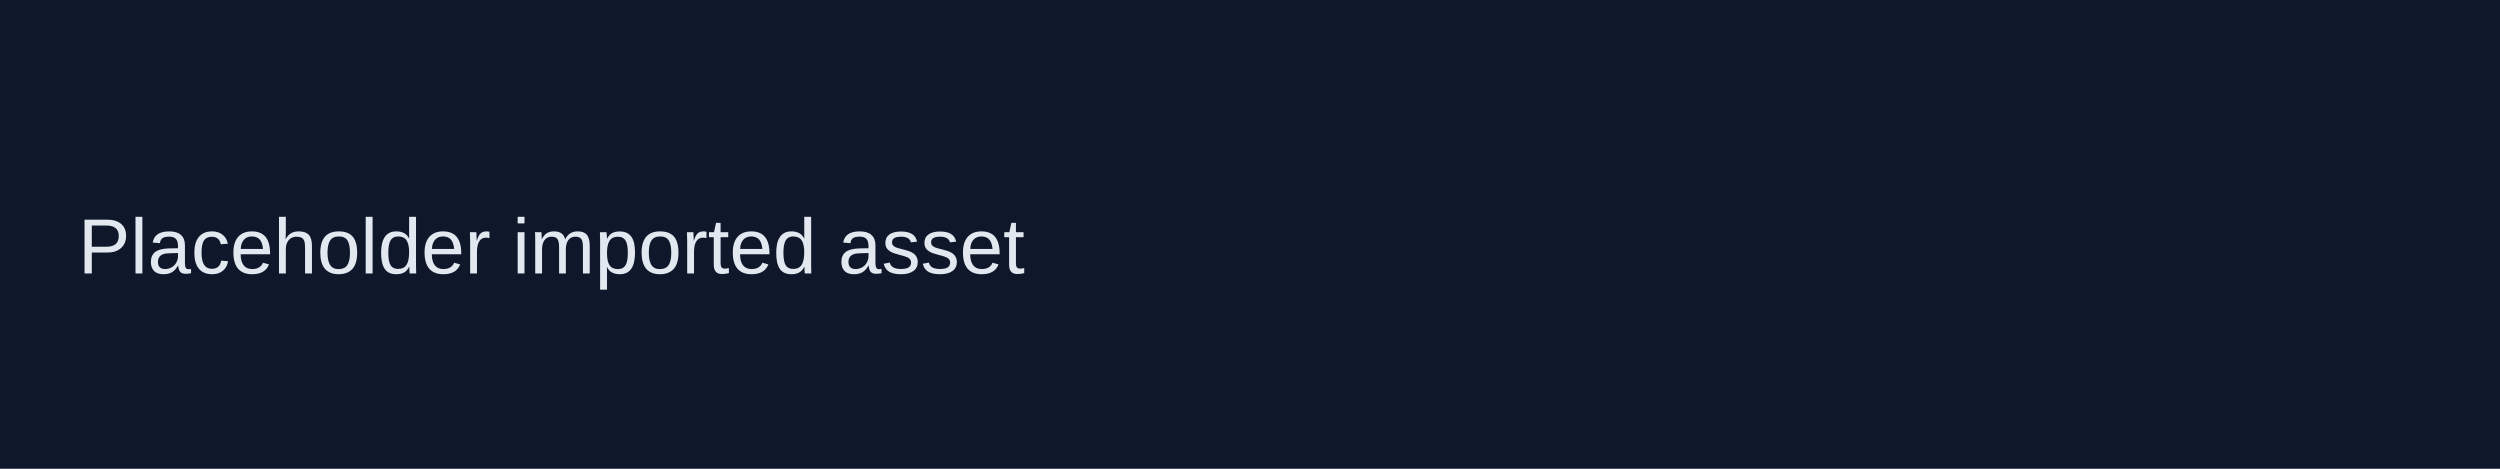
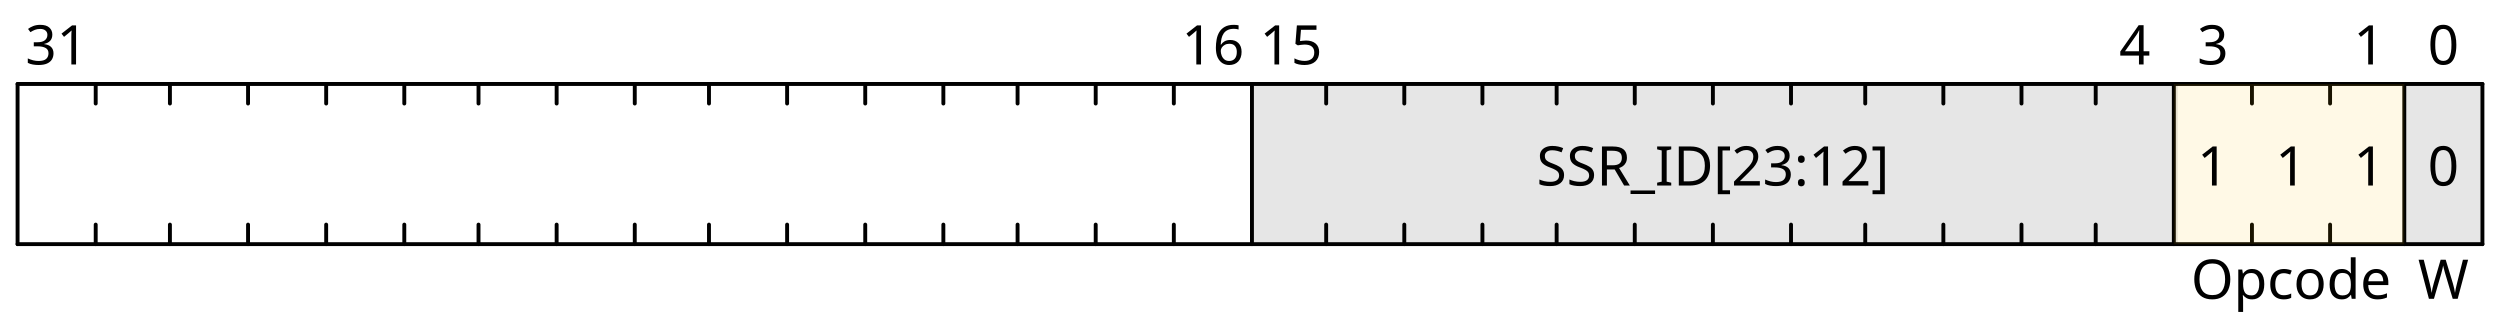
- <svg xmlns="http://www.w3.org/2000/svg" width="640" height="120" viewBox="0 0 640 120">
-   <rect width="640" height="120" fill="#0f172a" />
-   <text x="20" y="70" fill="#e2e8f0" font-family="Arial, sans-serif" font-size="20">Placeholder imported asset</text>
+ <svg xmlns="http://www.w3.org/2000/svg" width="640" height="80" viewBox="0 0 640 80">
+   <g transform="translate(0.5,0.5)" text-anchor="middle" font-size="14" font-family="sans-serif" font-weight="normal">
+     <g transform="translate(4,21)">
+       <g stroke="black" stroke-width="1" stroke-linecap="round">
+         <line x2="631" />
+         <line y2="41" />
+         <line x2="631" y1="41" y2="41" />
+         <line x1="631" x2="631" y2="41" />
+         <line x1="611" x2="611" y2="41" />
+         <line x1="592" x2="592" y2="5" />
+         <line x1="592" x2="592" y1="41" y2="36" />
+         <line x1="572" x2="572" y2="5" />
+         <line x1="572" x2="572" y1="41" y2="36" />
+         <line x1="552" x2="552" y2="41" />
+         <line x1="532" x2="532" y2="5" />
+         <line x1="532" x2="532" y1="41" y2="36" />
+         <line x1="513" x2="513" y2="5" />
+         <line x1="513" x2="513" y1="41" y2="36" />
+         <line x1="493" x2="493" y2="5" />
+         <line x1="493" x2="493" y1="41" y2="36" />
+         <line x1="473" x2="473" y2="5" />
+         <line x1="473" x2="473" y1="41" y2="36" />
+         <line x1="454" x2="454" y2="5" />
+         <line x1="454" x2="454" y1="41" y2="36" />
+         <line x1="434" x2="434" y2="5" />
+         <line x1="434" x2="434" y1="41" y2="36" />
+         <line x1="414" x2="414" y2="5" />
+         <line x1="414" x2="414" y1="41" y2="36" />
+         <line x1="394" x2="394" y2="5" />
+         <line x1="394" x2="394" y1="41" y2="36" />
+         <line x1="375" x2="375" y2="5" />
+         <line x1="375" x2="375" y1="41" y2="36" />
+         <line x1="355" x2="355" y2="5" />
+         <line x1="355" x2="355" y1="41" y2="36" />
+         <line x1="335" x2="335" y2="5" />
+         <line x1="335" x2="335" y1="41" y2="36" />
+         <line x1="316" x2="316" y2="41" />
+         <line x1="296" x2="296" y2="5" />
+         <line x1="296" x2="296" y1="41" y2="36" />
+         <line x1="276" x2="276" y2="5" />
+         <line x1="276" x2="276" y1="41" y2="36" />
+         <line x1="256" x2="256" y2="5" />
+         <line x1="256" x2="256" y1="41" y2="36" />
+         <line x1="237" x2="237" y2="5" />
+         <line x1="237" x2="237" y1="41" y2="36" />
+         <line x1="217" x2="217" y2="5" />
+         <line x1="217" x2="217" y1="41" y2="36" />
+         <line x1="197" x2="197" y2="5" />
+         <line x1="197" x2="197" y1="41" y2="36" />
+         <line x1="177" x2="177" y2="5" />
+         <line x1="177" x2="177" y1="41" y2="36" />
+         <line x1="158" x2="158" y2="5" />
+         <line x1="158" x2="158" y1="41" y2="36" />
+         <line x1="138" x2="138" y2="5" />
+         <line x1="138" x2="138" y1="41" y2="36" />
+         <line x1="118" x2="118" y2="5" />
+         <line x1="118" x2="118" y1="41" y2="36" />
+         <line x1="99" x2="99" y2="5" />
+         <line x1="99" x2="99" y1="41" y2="36" />
+         <line x1="79" x2="79" y2="5" />
+         <line x1="79" x2="79" y1="41" y2="36" />
+         <line x1="59" x2="59" y2="5" />
+         <line x1="59" x2="59" y1="41" y2="36" />
+         <line x1="39" x2="39" y2="5" />
+         <line x1="39" x2="39" y1="41" y2="36" />
+         <line x1="20" x2="20" y2="5" />
+         <line x1="20" x2="20" y1="41" y2="36" />
+       </g>
+       <g>
+         <g>
+           <rect x="611" width="20" height="41" field="0" style="fill-opacity:0.1" />
+           <rect x="552" width="59" height="41" field="7" style="fill-opacity:0.1;fill:#ffbf00" />
+           <rect x="316" width="237" height="41" field="SSR_ID[23:12]" style="fill-opacity:0.1" />
+         </g>
+         <g transform="translate(10,-11)">
+           <g transform="translate(611)">
+             <text y="6">0</text>
+           </g>
+           <g transform="translate(592)">
+             <text y="6">1</text>
+           </g>
+           <g transform="translate(552)">
+             <text y="6">3</text>
+           </g>
+           <g transform="translate(532)">
+             <text y="6">4</text>
+           </g>
+           <g transform="translate(316)">
+             <text y="6">15</text>
+           </g>
+           <g transform="translate(296)">
+             <text y="6">16</text>
+           </g>
+           <g transform="translate(0)">
+             <text y="6">31</text>
+           </g>
+         </g>
+         <g transform="translate(10,20)">
+           <g>
+             <g transform="translate(611)">
+               <text y="6">0</text>
+             </g>
+           </g>
+           <g>
+             <g transform="translate(592)">
+               <text y="6">1</text>
+             </g>
+             <g transform="translate(572)">
+               <text y="6">1</text>
+             </g>
+             <g transform="translate(552)">
+               <text y="6">1</text>
+             </g>
+           </g>
+           <g transform="translate(424)">
+             <text y="6">
+               <tspan>SSR_ID[23:12]</tspan>
+             </text>
+           </g>
+           <g transform="translate(148)">
+             <text y="6">
+               <tspan />
+             </text>
+           </g>
+         </g>
+         <g transform="translate(10,49)">
+           <g transform="translate(611)">
+             <text y="6">
+               <tspan>W</tspan>
+             </text>
+           </g>
+           <g transform="translate(572)">
+             <text y="6">
+               <tspan>Opcode</tspan>
+             </text>
+           </g>
+         </g>
+       </g>
+     </g>
+   </g>
</svg>
